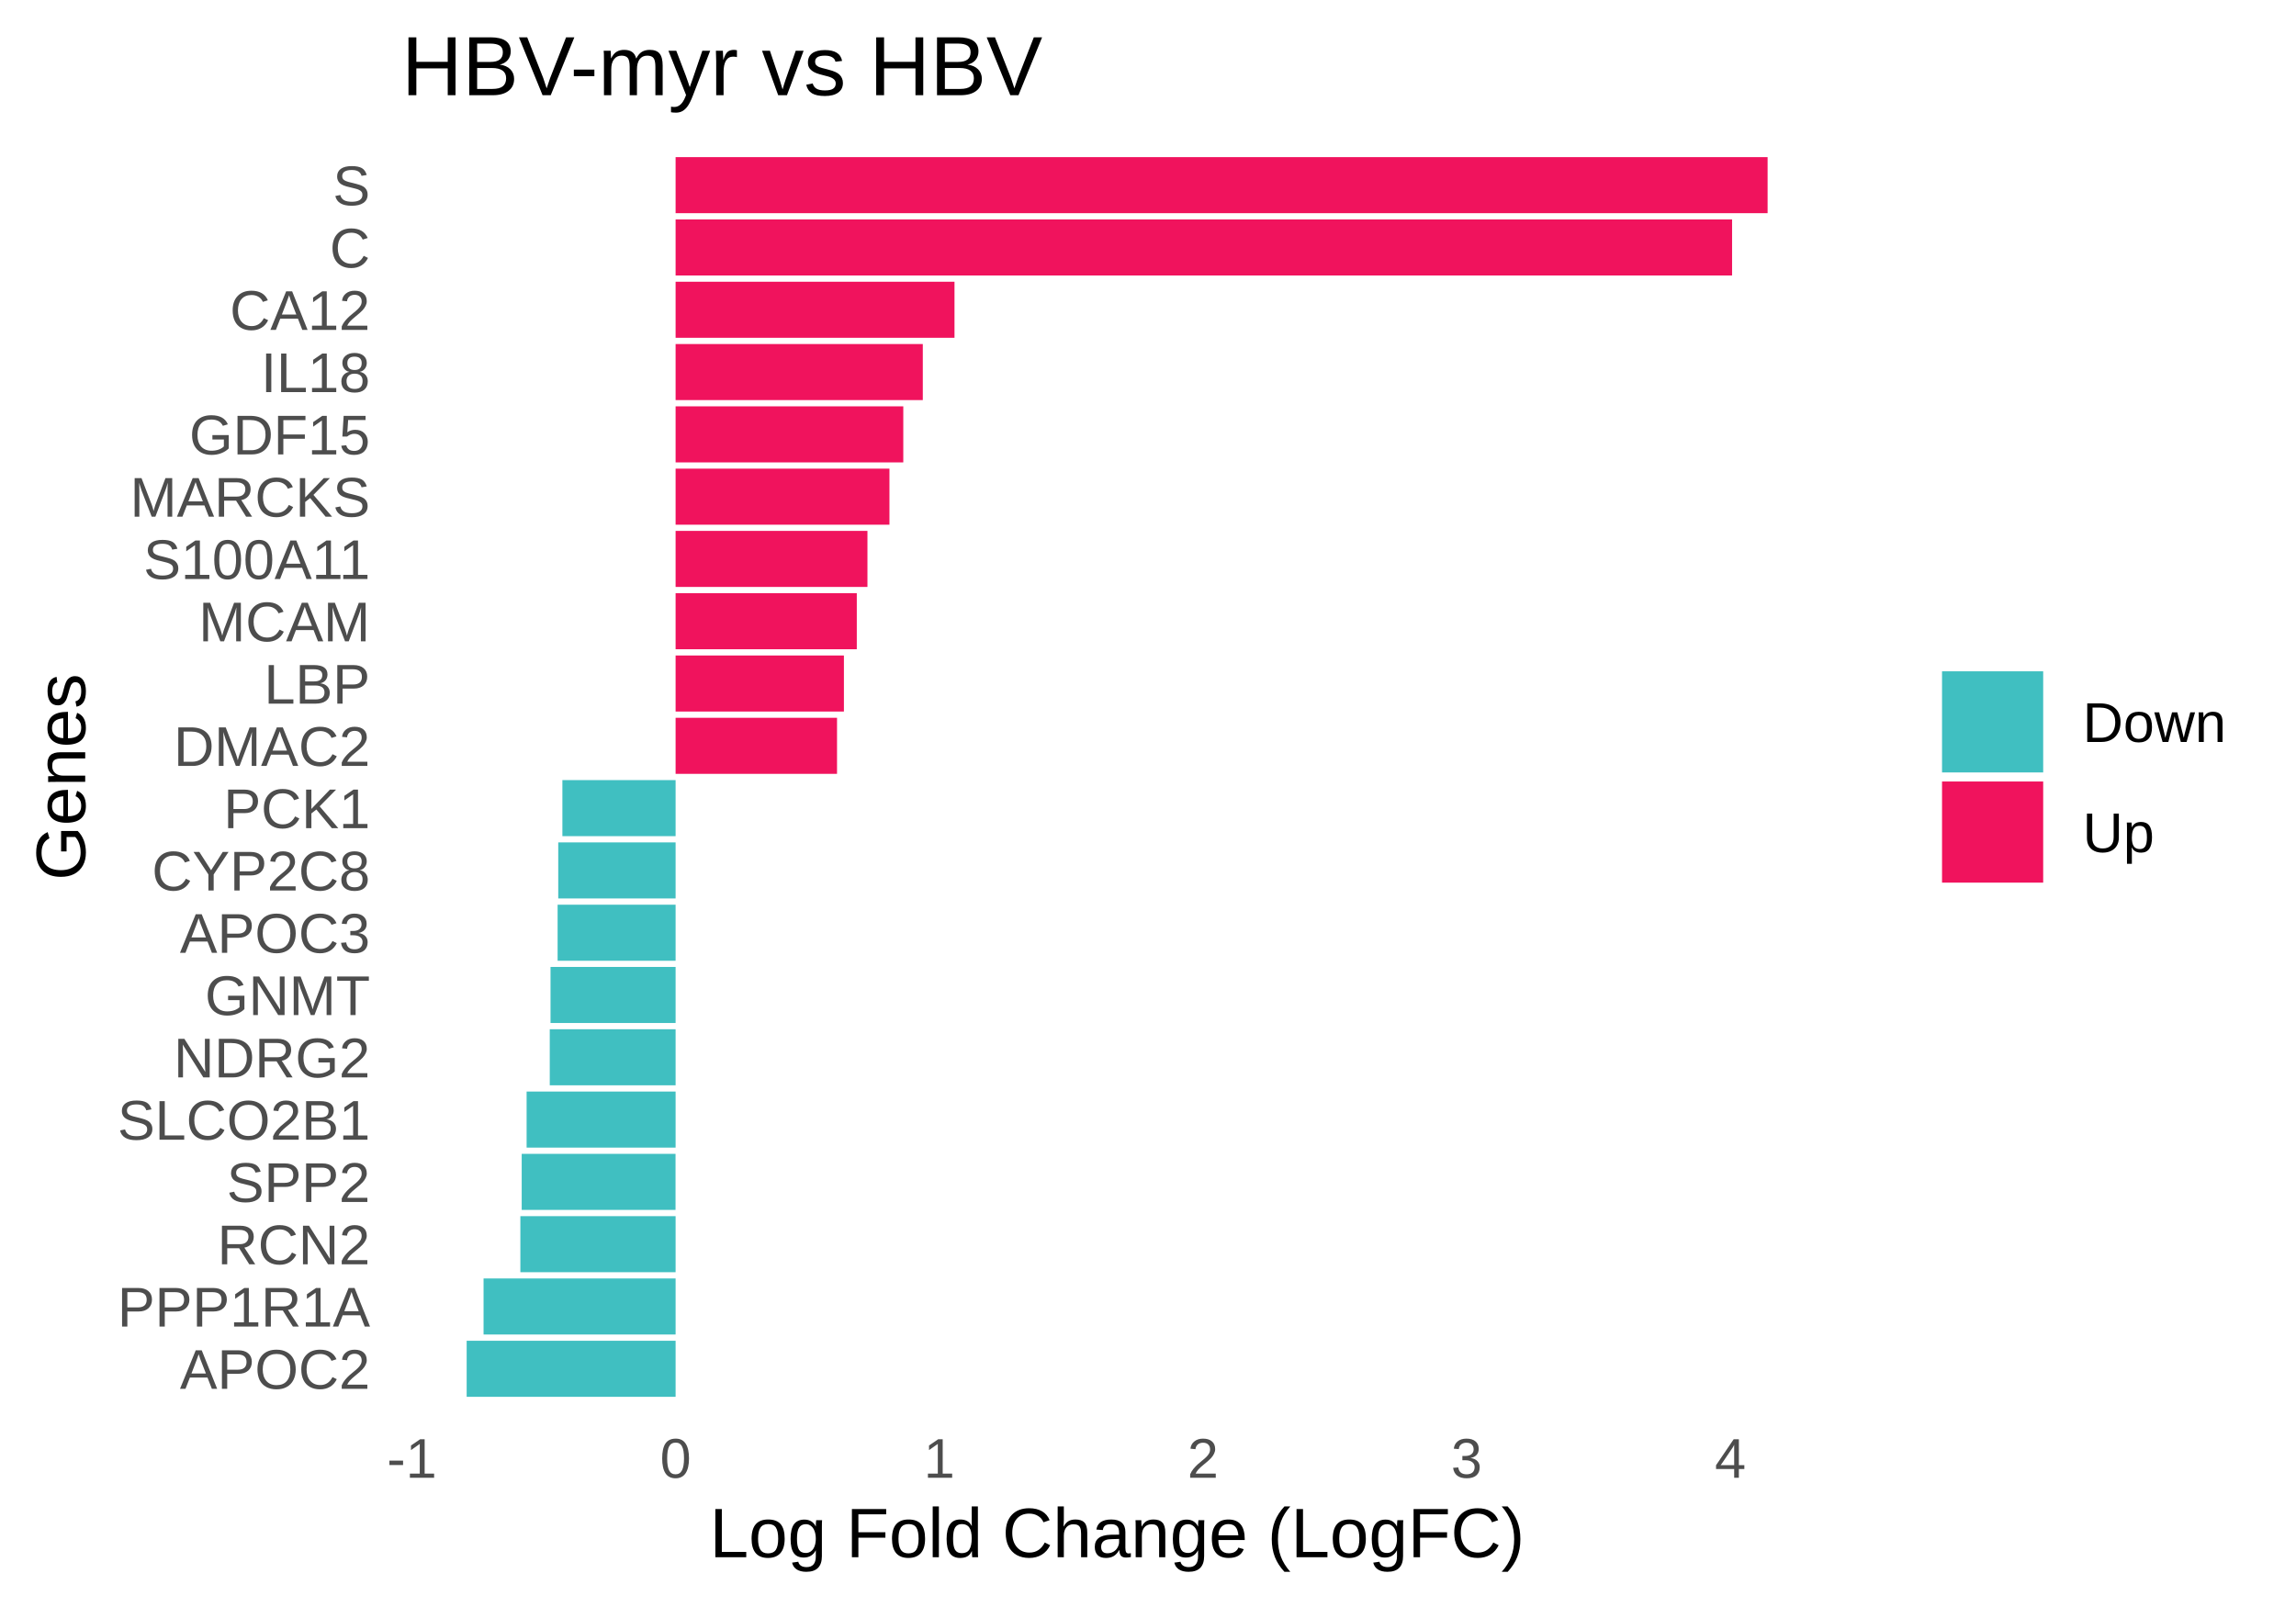
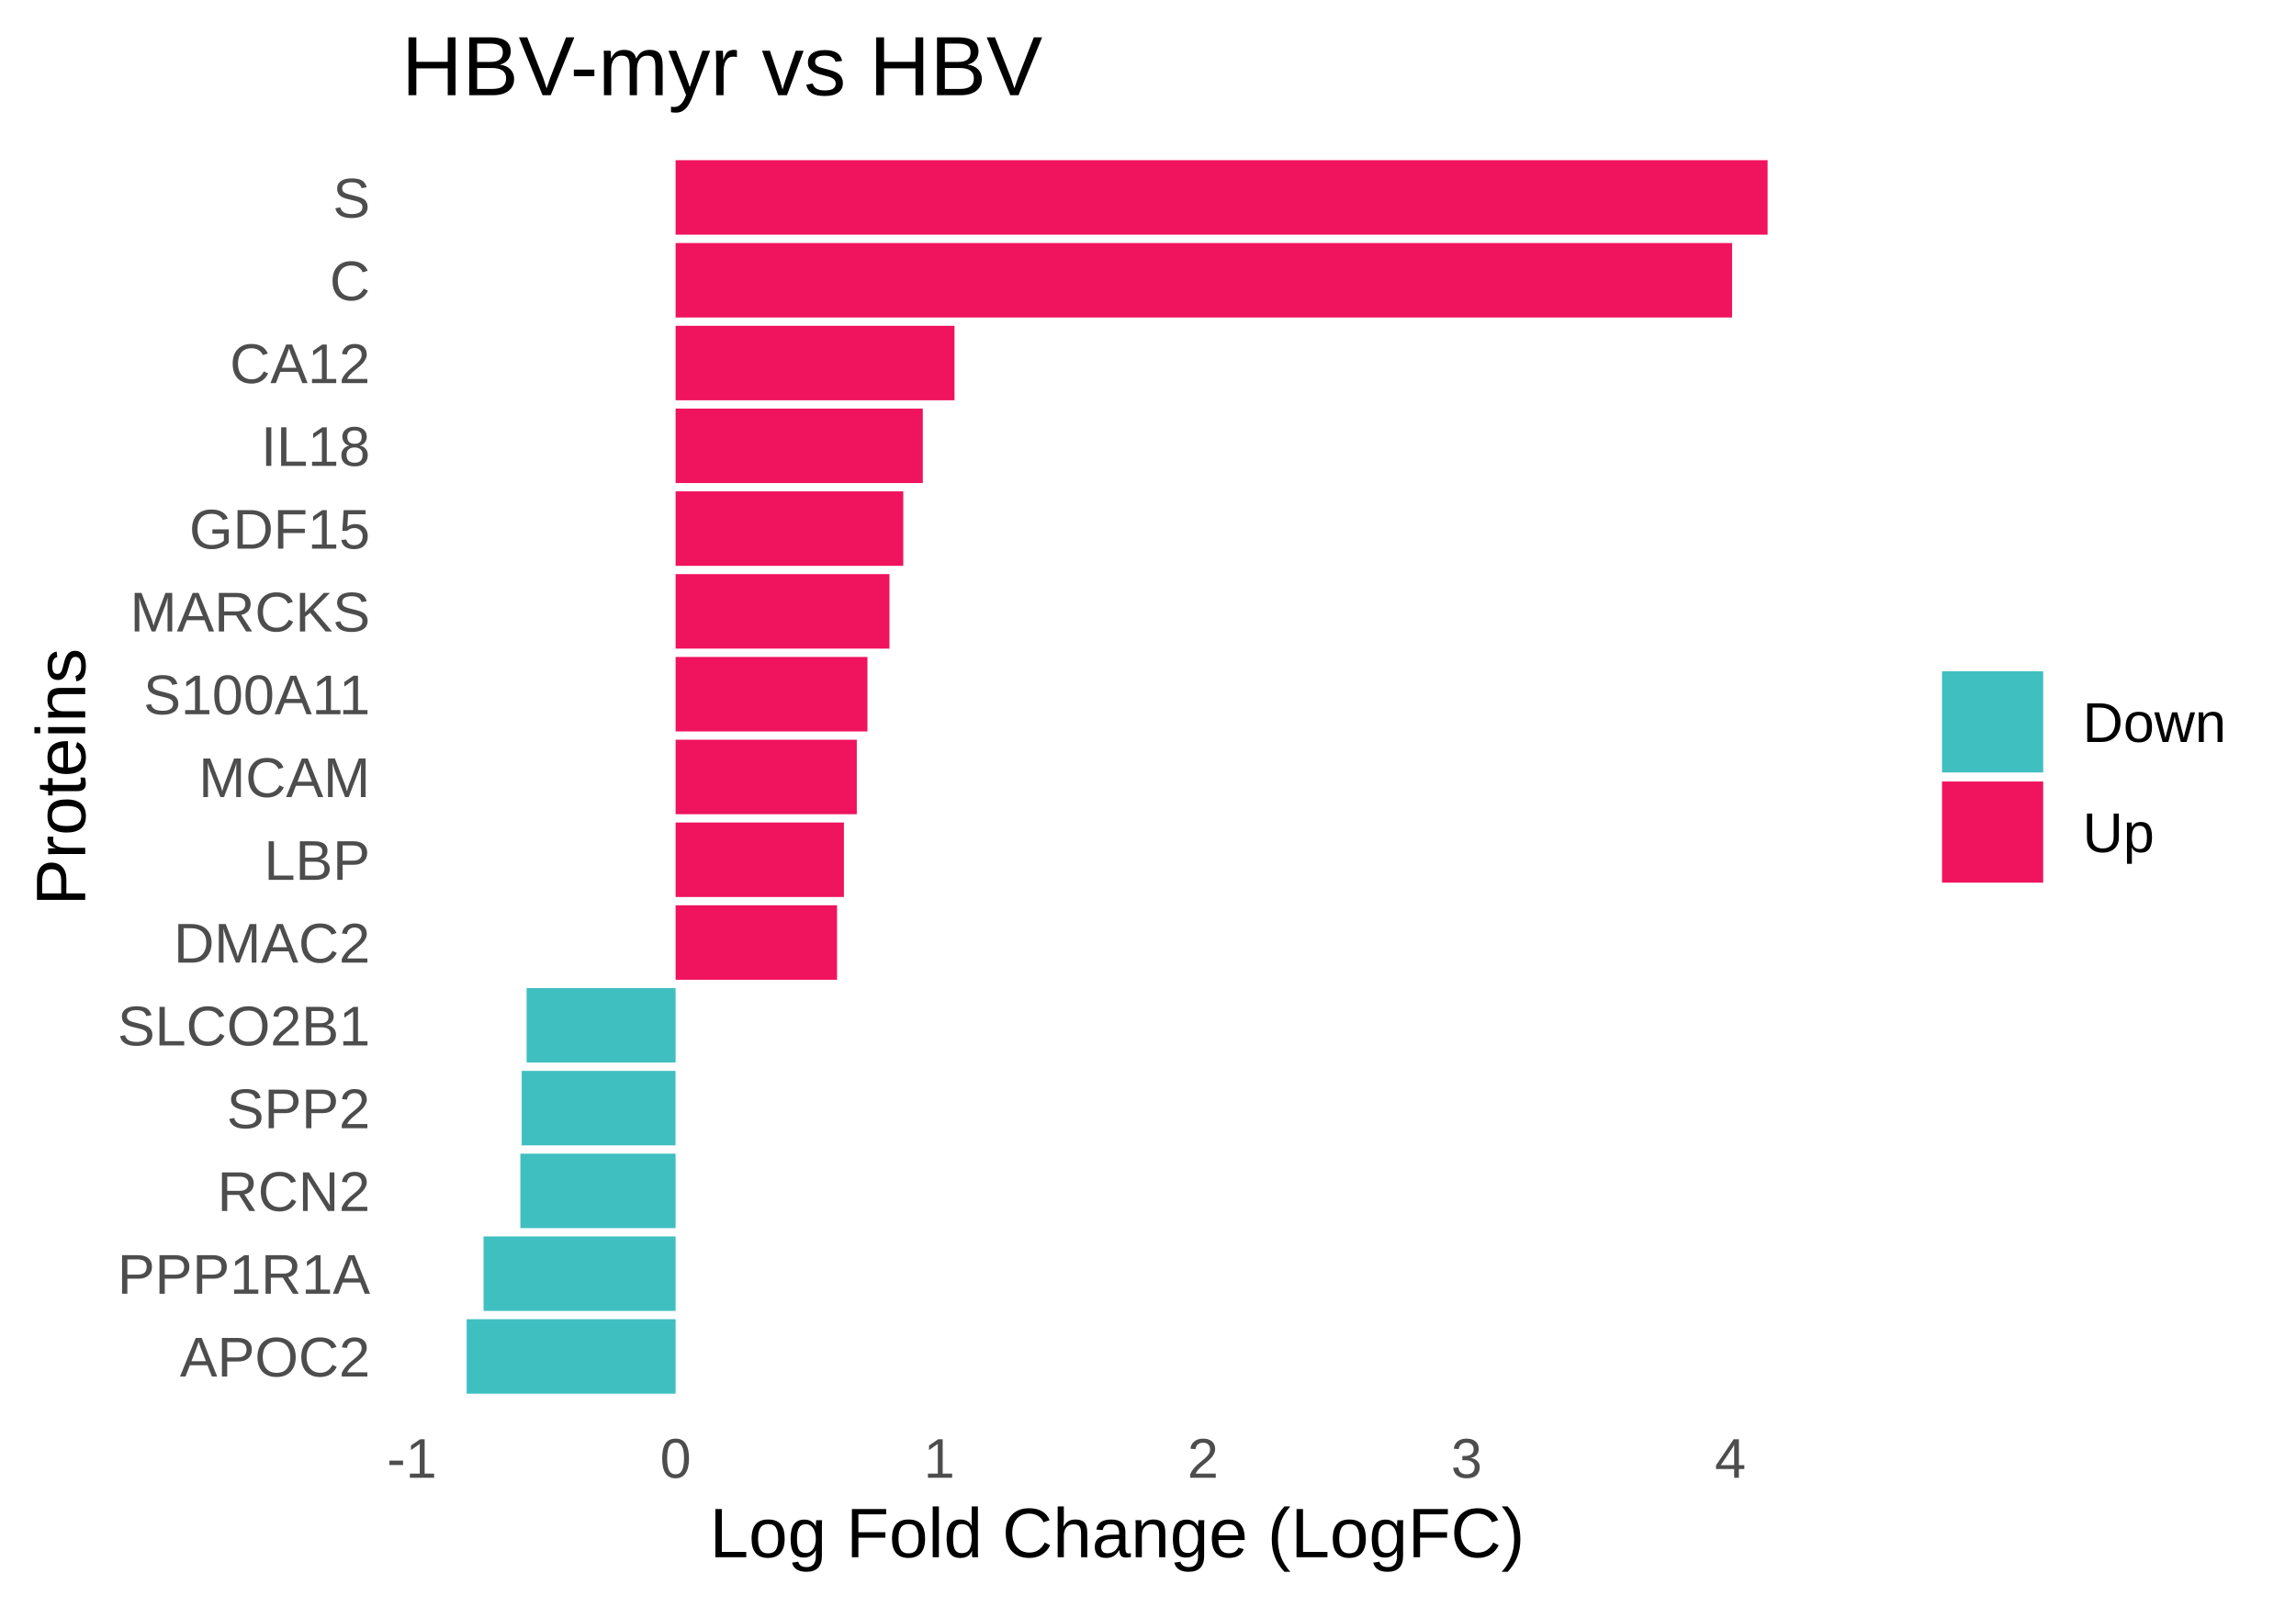
<svg xmlns="http://www.w3.org/2000/svg" class="svglite" width="360.00pt" height="252.00pt" viewBox="0 0 360.00 252.00">
  <defs>
    <style type="text/css">
    .svglite line, .svglite polyline, .svglite polygon, .svglite path, .svglite rect, .svglite circle {
      fill: none;
      stroke: #000000;
      stroke-linecap: round;
      stroke-linejoin: round;
      stroke-miterlimit: 10.00;
    }
    .svglite text {
      white-space: pre;
    }
  </style>
  </defs>
  <rect width="100%" height="100%" style="stroke: none; fill: none;" />
  <defs>
    <clipPath id="cpMC4wMHwzNjAuMDB8MC4wMHwyNTIuMDA=">
      <rect x="0.00" y="0.00" width="360.00" height="252.00" />
    </clipPath>
  </defs>
  <g clip-path="url(#cpMC4wMHwzNjAuMDB8MC4wMHwyNTIuMDA=)">
</g>
  <defs>
    <clipPath id="cpNjIuOTd8Mjg3LjM1fDIzLjE4fDIyMC41MA==">
      <rect x="62.97" y="23.18" width="224.38" height="197.33" />
    </clipPath>
  </defs>
  <g clip-path="url(#cpNjIuOTd8Mjg3LjM1fDIzLjE4fDIyMC41MA==)">
-     <rect x="105.93" y="24.64" width="171.22" height="8.79" style="stroke-width: 1.07; stroke: none; stroke-linecap: butt; stroke-linejoin: miter; fill: #F0135D;" />
-     <rect x="105.93" y="34.41" width="165.65" height="8.79" style="stroke-width: 1.07; stroke: none; stroke-linecap: butt; stroke-linejoin: miter; fill: #F0135D;" />
-     <rect x="105.93" y="44.18" width="43.73" height="8.79" style="stroke-width: 1.07; stroke: none; stroke-linecap: butt; stroke-linejoin: miter; fill: #F0135D;" />
-     <rect x="105.93" y="53.95" width="38.76" height="8.79" style="stroke-width: 1.07; stroke: none; stroke-linecap: butt; stroke-linejoin: miter; fill: #F0135D;" />
-     <rect x="105.93" y="63.72" width="35.70" height="8.79" style="stroke-width: 1.07; stroke: none; stroke-linecap: butt; stroke-linejoin: miter; fill: #F0135D;" />
-     <rect x="105.93" y="73.49" width="33.53" height="8.79" style="stroke-width: 1.07; stroke: none; stroke-linecap: butt; stroke-linejoin: miter; fill: #F0135D;" />
-     <rect x="105.93" y="83.25" width="30.08" height="8.79" style="stroke-width: 1.07; stroke: none; stroke-linecap: butt; stroke-linejoin: miter; fill: #F0135D;" />
-     <rect x="105.93" y="93.02" width="28.41" height="8.79" style="stroke-width: 1.07; stroke: none; stroke-linecap: butt; stroke-linejoin: miter; fill: #F0135D;" />
-     <rect x="105.93" y="102.79" width="26.39" height="8.79" style="stroke-width: 1.07; stroke: none; stroke-linecap: butt; stroke-linejoin: miter; fill: #F0135D;" />
-     <rect x="105.93" y="112.56" width="25.31" height="8.79" style="stroke-width: 1.07; stroke: none; stroke-linecap: butt; stroke-linejoin: miter; fill: #F0135D;" />
-     <rect x="73.17" y="210.25" width="32.76" height="8.79" style="stroke-width: 1.07; stroke: none; stroke-linecap: butt; stroke-linejoin: miter; fill: #40BFC1;" />
-     <rect x="75.82" y="200.48" width="30.11" height="8.79" style="stroke-width: 1.07; stroke: none; stroke-linecap: butt; stroke-linejoin: miter; fill: #40BFC1;" />
-     <rect x="81.59" y="190.71" width="24.34" height="8.79" style="stroke-width: 1.07; stroke: none; stroke-linecap: butt; stroke-linejoin: miter; fill: #40BFC1;" />
-     <rect x="81.80" y="180.94" width="24.12" height="8.79" style="stroke-width: 1.07; stroke: none; stroke-linecap: butt; stroke-linejoin: miter; fill: #40BFC1;" />
-     <rect x="82.57" y="171.17" width="23.36" height="8.79" style="stroke-width: 1.07; stroke: none; stroke-linecap: butt; stroke-linejoin: miter; fill: #40BFC1;" />
-     <rect x="86.20" y="161.40" width="19.73" height="8.79" style="stroke-width: 1.07; stroke: none; stroke-linecap: butt; stroke-linejoin: miter; fill: #40BFC1;" />
-     <rect x="86.32" y="151.63" width="19.61" height="8.79" style="stroke-width: 1.07; stroke: none; stroke-linecap: butt; stroke-linejoin: miter; fill: #40BFC1;" />
-     <rect x="87.43" y="141.87" width="18.50" height="8.79" style="stroke-width: 1.07; stroke: none; stroke-linecap: butt; stroke-linejoin: miter; fill: #40BFC1;" />
-     <rect x="87.53" y="132.10" width="18.40" height="8.79" style="stroke-width: 1.07; stroke: none; stroke-linecap: butt; stroke-linejoin: miter; fill: #40BFC1;" />
-     <rect x="88.18" y="122.33" width="17.75" height="8.79" style="stroke-width: 1.07; stroke: none; stroke-linecap: butt; stroke-linejoin: miter; fill: #40BFC1;" />
+     <rect x="105.93" y="25.12" width="171.22" height="11.68" style="stroke-width: 1.07; stroke: none; stroke-linecap: butt; stroke-linejoin: miter; fill: #F0135D;" />
+     <rect x="105.93" y="38.11" width="165.65" height="11.68" style="stroke-width: 1.07; stroke: none; stroke-linecap: butt; stroke-linejoin: miter; fill: #F0135D;" />
+     <rect x="105.93" y="51.09" width="43.73" height="11.68" style="stroke-width: 1.07; stroke: none; stroke-linecap: butt; stroke-linejoin: miter; fill: #F0135D;" />
+     <rect x="105.93" y="64.07" width="38.76" height="11.68" style="stroke-width: 1.07; stroke: none; stroke-linecap: butt; stroke-linejoin: miter; fill: #F0135D;" />
+     <rect x="105.93" y="77.05" width="35.70" height="11.68" style="stroke-width: 1.07; stroke: none; stroke-linecap: butt; stroke-linejoin: miter; fill: #F0135D;" />
+     <rect x="105.93" y="90.03" width="33.53" height="11.68" style="stroke-width: 1.07; stroke: none; stroke-linecap: butt; stroke-linejoin: miter; fill: #F0135D;" />
+     <rect x="105.93" y="103.02" width="30.08" height="11.68" style="stroke-width: 1.07; stroke: none; stroke-linecap: butt; stroke-linejoin: miter; fill: #F0135D;" />
+     <rect x="105.93" y="116.00" width="28.41" height="11.68" style="stroke-width: 1.07; stroke: none; stroke-linecap: butt; stroke-linejoin: miter; fill: #F0135D;" />
+     <rect x="105.93" y="128.98" width="26.39" height="11.68" style="stroke-width: 1.07; stroke: none; stroke-linecap: butt; stroke-linejoin: miter; fill: #F0135D;" />
+     <rect x="105.93" y="141.96" width="25.31" height="11.68" style="stroke-width: 1.07; stroke: none; stroke-linecap: butt; stroke-linejoin: miter; fill: #F0135D;" />
+     <rect x="73.17" y="206.87" width="32.76" height="11.68" style="stroke-width: 1.07; stroke: none; stroke-linecap: butt; stroke-linejoin: miter; fill: #40BFC1;" />
+     <rect x="75.82" y="193.89" width="30.11" height="11.68" style="stroke-width: 1.07; stroke: none; stroke-linecap: butt; stroke-linejoin: miter; fill: #40BFC1;" />
+     <rect x="81.59" y="180.91" width="24.34" height="11.68" style="stroke-width: 1.07; stroke: none; stroke-linecap: butt; stroke-linejoin: miter; fill: #40BFC1;" />
+     <rect x="81.80" y="167.93" width="24.12" height="11.68" style="stroke-width: 1.07; stroke: none; stroke-linecap: butt; stroke-linejoin: miter; fill: #40BFC1;" />
+     <rect x="82.57" y="154.94" width="23.36" height="11.68" style="stroke-width: 1.07; stroke: none; stroke-linecap: butt; stroke-linejoin: miter; fill: #40BFC1;" />
  </g>
  <g clip-path="url(#cpMC4wMHwzNjAuMDB8MC4wMHwyNTIuMDA=)">
-     <text x="58.04" y="217.79" text-anchor="end" style="font-size: 8.80px;fill: #4D4D4D; font-family: &quot;Arial&quot;;" textLength="29.83px" lengthAdjust="spacingAndGlyphs">APOC2</text>
-     <text x="58.04" y="208.02" text-anchor="end" style="font-size: 8.80px;fill: #4D4D4D; font-family: &quot;Arial&quot;;" textLength="39.61px" lengthAdjust="spacingAndGlyphs">PPP1R1A</text>
-     <text x="58.04" y="198.26" text-anchor="end" style="font-size: 8.80px;fill: #4D4D4D; font-family: &quot;Arial&quot;;" textLength="23.95px" lengthAdjust="spacingAndGlyphs">RCN2</text>
-     <text x="58.04" y="188.49" text-anchor="end" style="font-size: 8.80px;fill: #4D4D4D; font-family: &quot;Arial&quot;;" textLength="22.50px" lengthAdjust="spacingAndGlyphs">SPP2</text>
-     <text x="58.04" y="178.72" text-anchor="end" style="font-size: 8.80px;fill: #4D4D4D; font-family: &quot;Arial&quot;;" textLength="39.62px" lengthAdjust="spacingAndGlyphs">SLCO2B1</text>
-     <text x="58.04" y="168.95" text-anchor="end" style="font-size: 8.80px;fill: #4D4D4D; font-family: &quot;Arial&quot;;" textLength="30.79px" lengthAdjust="spacingAndGlyphs">NDRG2</text>
-     <text x="58.04" y="159.18" text-anchor="end" style="font-size: 8.80px;fill: #4D4D4D; font-family: &quot;Arial&quot;;" textLength="25.90px" lengthAdjust="spacingAndGlyphs">GNMT</text>
-     <text x="58.04" y="149.41" text-anchor="end" style="font-size: 8.80px;fill: #4D4D4D; font-family: &quot;Arial&quot;;" textLength="29.83px" lengthAdjust="spacingAndGlyphs">APOC3</text>
-     <text x="58.04" y="139.64" text-anchor="end" style="font-size: 8.80px;fill: #4D4D4D; font-family: &quot;Arial&quot;;" textLength="34.23px" lengthAdjust="spacingAndGlyphs">CYP2C8</text>
-     <text x="58.04" y="129.87" text-anchor="end" style="font-size: 8.80px;fill: #4D4D4D; font-family: &quot;Arial&quot;;" textLength="22.98px" lengthAdjust="spacingAndGlyphs">PCK1</text>
-     <text x="58.04" y="120.11" text-anchor="end" style="font-size: 8.80px;fill: #4D4D4D; font-family: &quot;Arial&quot;;" textLength="30.79px" lengthAdjust="spacingAndGlyphs">DMAC2</text>
-     <text x="58.04" y="110.34" text-anchor="end" style="font-size: 8.80px;fill: #4D4D4D; font-family: &quot;Arial&quot;;" textLength="16.63px" lengthAdjust="spacingAndGlyphs">LBP</text>
-     <text x="58.04" y="100.57" text-anchor="end" style="font-size: 8.80px;fill: #4D4D4D; font-family: &quot;Arial&quot;;" textLength="26.88px" lengthAdjust="spacingAndGlyphs">MCAM</text>
-     <text x="58.04" y="90.80" text-anchor="end" style="font-size: 8.80px;fill: #4D4D4D; font-family: &quot;Arial&quot;;" textLength="35.56px" lengthAdjust="spacingAndGlyphs">S100A11</text>
-     <text x="58.04" y="81.03" text-anchor="end" style="font-size: 8.80px;fill: #4D4D4D; font-family: &quot;Arial&quot;;" textLength="37.63px" lengthAdjust="spacingAndGlyphs">MARCKS</text>
-     <text x="58.04" y="71.26" text-anchor="end" style="font-size: 8.80px;fill: #4D4D4D; font-family: &quot;Arial&quot;;" textLength="28.36px" lengthAdjust="spacingAndGlyphs">GDF15</text>
-     <text x="58.04" y="61.49" text-anchor="end" style="font-size: 8.80px;fill: #4D4D4D; font-family: &quot;Arial&quot;;" textLength="17.14px" lengthAdjust="spacingAndGlyphs">IL18</text>
-     <text x="58.04" y="51.73" text-anchor="end" style="font-size: 8.80px;fill: #4D4D4D; font-family: &quot;Arial&quot;;" textLength="22.01px" lengthAdjust="spacingAndGlyphs">CA12</text>
-     <text x="58.04" y="41.96" text-anchor="end" style="font-size: 8.80px;fill: #4D4D4D; font-family: &quot;Arial&quot;;" textLength="6.35px" lengthAdjust="spacingAndGlyphs">C</text>
-     <text x="58.04" y="32.19" text-anchor="end" style="font-size: 8.80px;fill: #4D4D4D; font-family: &quot;Arial&quot;;" textLength="5.87px" lengthAdjust="spacingAndGlyphs">S</text>
+     <text x="58.04" y="215.86" text-anchor="end" style="font-size: 8.80px;fill: #4D4D4D; font-family: &quot;Arial&quot;;" textLength="29.83px" lengthAdjust="spacingAndGlyphs">APOC2</text>
+     <text x="58.04" y="202.88" text-anchor="end" style="font-size: 8.80px;fill: #4D4D4D; font-family: &quot;Arial&quot;;" textLength="39.61px" lengthAdjust="spacingAndGlyphs">PPP1R1A</text>
+     <text x="58.04" y="189.90" text-anchor="end" style="font-size: 8.80px;fill: #4D4D4D; font-family: &quot;Arial&quot;;" textLength="23.95px" lengthAdjust="spacingAndGlyphs">RCN2</text>
+     <text x="58.04" y="176.92" text-anchor="end" style="font-size: 8.80px;fill: #4D4D4D; font-family: &quot;Arial&quot;;" textLength="22.50px" lengthAdjust="spacingAndGlyphs">SPP2</text>
+     <text x="58.04" y="163.94" text-anchor="end" style="font-size: 8.80px;fill: #4D4D4D; font-family: &quot;Arial&quot;;" textLength="39.62px" lengthAdjust="spacingAndGlyphs">SLCO2B1</text>
+     <text x="58.04" y="150.95" text-anchor="end" style="font-size: 8.80px;fill: #4D4D4D; font-family: &quot;Arial&quot;;" textLength="30.79px" lengthAdjust="spacingAndGlyphs">DMAC2</text>
+     <text x="58.04" y="137.97" text-anchor="end" style="font-size: 8.80px;fill: #4D4D4D; font-family: &quot;Arial&quot;;" textLength="16.63px" lengthAdjust="spacingAndGlyphs">LBP</text>
+     <text x="58.04" y="124.99" text-anchor="end" style="font-size: 8.80px;fill: #4D4D4D; font-family: &quot;Arial&quot;;" textLength="26.88px" lengthAdjust="spacingAndGlyphs">MCAM</text>
+     <text x="58.04" y="112.01" text-anchor="end" style="font-size: 8.80px;fill: #4D4D4D; font-family: &quot;Arial&quot;;" textLength="35.56px" lengthAdjust="spacingAndGlyphs">S100A11</text>
+     <text x="58.04" y="99.03" text-anchor="end" style="font-size: 8.80px;fill: #4D4D4D; font-family: &quot;Arial&quot;;" textLength="37.63px" lengthAdjust="spacingAndGlyphs">MARCKS</text>
+     <text x="58.04" y="86.04" text-anchor="end" style="font-size: 8.80px;fill: #4D4D4D; font-family: &quot;Arial&quot;;" textLength="28.36px" lengthAdjust="spacingAndGlyphs">GDF15</text>
+     <text x="58.04" y="73.06" text-anchor="end" style="font-size: 8.80px;fill: #4D4D4D; font-family: &quot;Arial&quot;;" textLength="17.14px" lengthAdjust="spacingAndGlyphs">IL18</text>
+     <text x="58.04" y="60.08" text-anchor="end" style="font-size: 8.80px;fill: #4D4D4D; font-family: &quot;Arial&quot;;" textLength="22.01px" lengthAdjust="spacingAndGlyphs">CA12</text>
+     <text x="58.04" y="47.10" text-anchor="end" style="font-size: 8.80px;fill: #4D4D4D; font-family: &quot;Arial&quot;;" textLength="6.35px" lengthAdjust="spacingAndGlyphs">C</text>
+     <text x="58.04" y="34.12" text-anchor="end" style="font-size: 8.80px;fill: #4D4D4D; font-family: &quot;Arial&quot;;" textLength="5.87px" lengthAdjust="spacingAndGlyphs">S</text>
    <text x="64.58" y="231.74" text-anchor="middle" style="font-size: 8.80px;fill: #4D4D4D; font-family: &quot;Arial&quot;;" textLength="7.83px" lengthAdjust="spacingAndGlyphs">-1</text>
    <text x="105.93" y="231.74" text-anchor="middle" style="font-size: 8.80px;fill: #4D4D4D; font-family: &quot;Arial&quot;;" textLength="4.90px" lengthAdjust="spacingAndGlyphs">0</text>
    <text x="147.27" y="231.74" text-anchor="middle" style="font-size: 8.80px;fill: #4D4D4D; font-family: &quot;Arial&quot;;" textLength="4.90px" lengthAdjust="spacingAndGlyphs">1</text>
    <text x="188.62" y="231.74" text-anchor="middle" style="font-size: 8.80px;fill: #4D4D4D; font-family: &quot;Arial&quot;;" textLength="4.90px" lengthAdjust="spacingAndGlyphs">2</text>
    <text x="229.96" y="231.74" text-anchor="middle" style="font-size: 8.80px;fill: #4D4D4D; font-family: &quot;Arial&quot;;" textLength="4.90px" lengthAdjust="spacingAndGlyphs">3</text>
    <text x="271.31" y="231.74" text-anchor="middle" style="font-size: 8.80px;fill: #4D4D4D; font-family: &quot;Arial&quot;;" textLength="4.90px" lengthAdjust="spacingAndGlyphs">4</text>
    <text x="175.16" y="244.20" text-anchor="middle" style="font-size: 11.00px; font-family: &quot;Arial&quot;;" textLength="127.83px" lengthAdjust="spacingAndGlyphs">Log Fold Change (LogFC)</text>
-     <text transform="translate(13.36,121.84) rotate(-90)" text-anchor="middle" style="font-size: 11.00px; font-family: &quot;Arial&quot;;" textLength="32.42px" lengthAdjust="spacingAndGlyphs">Genes</text>
+     <text transform="translate(13.36,121.84) rotate(-90)" text-anchor="middle" style="font-size: 11.00px; font-family: &quot;Arial&quot;;" textLength="40.36px" lengthAdjust="spacingAndGlyphs">Proteins</text>
    <rect x="304.50" y="105.27" width="15.86" height="15.86" style="stroke-width: 1.07; stroke: none; stroke-linecap: butt; stroke-linejoin: miter; fill: #40BFC1;" />
    <rect x="304.50" y="122.55" width="15.86" height="15.86" style="stroke-width: 1.07; stroke: none; stroke-linecap: butt; stroke-linejoin: miter; fill: #F0135D;" />
    <text x="326.55" y="116.35" style="font-size: 8.80px; font-family: &quot;Arial&quot;;" textLength="22.49px" lengthAdjust="spacingAndGlyphs">Down</text>
    <text x="326.55" y="133.63" style="font-size: 8.80px; font-family: &quot;Arial&quot;;" textLength="11.25px" lengthAdjust="spacingAndGlyphs">Up</text>
    <text x="62.97" y="14.93" style="font-size: 13.20px; font-family: &quot;Arial&quot;;" textLength="100.40px" lengthAdjust="spacingAndGlyphs">HBV-myr vs HBV</text>
  </g>
</svg>
